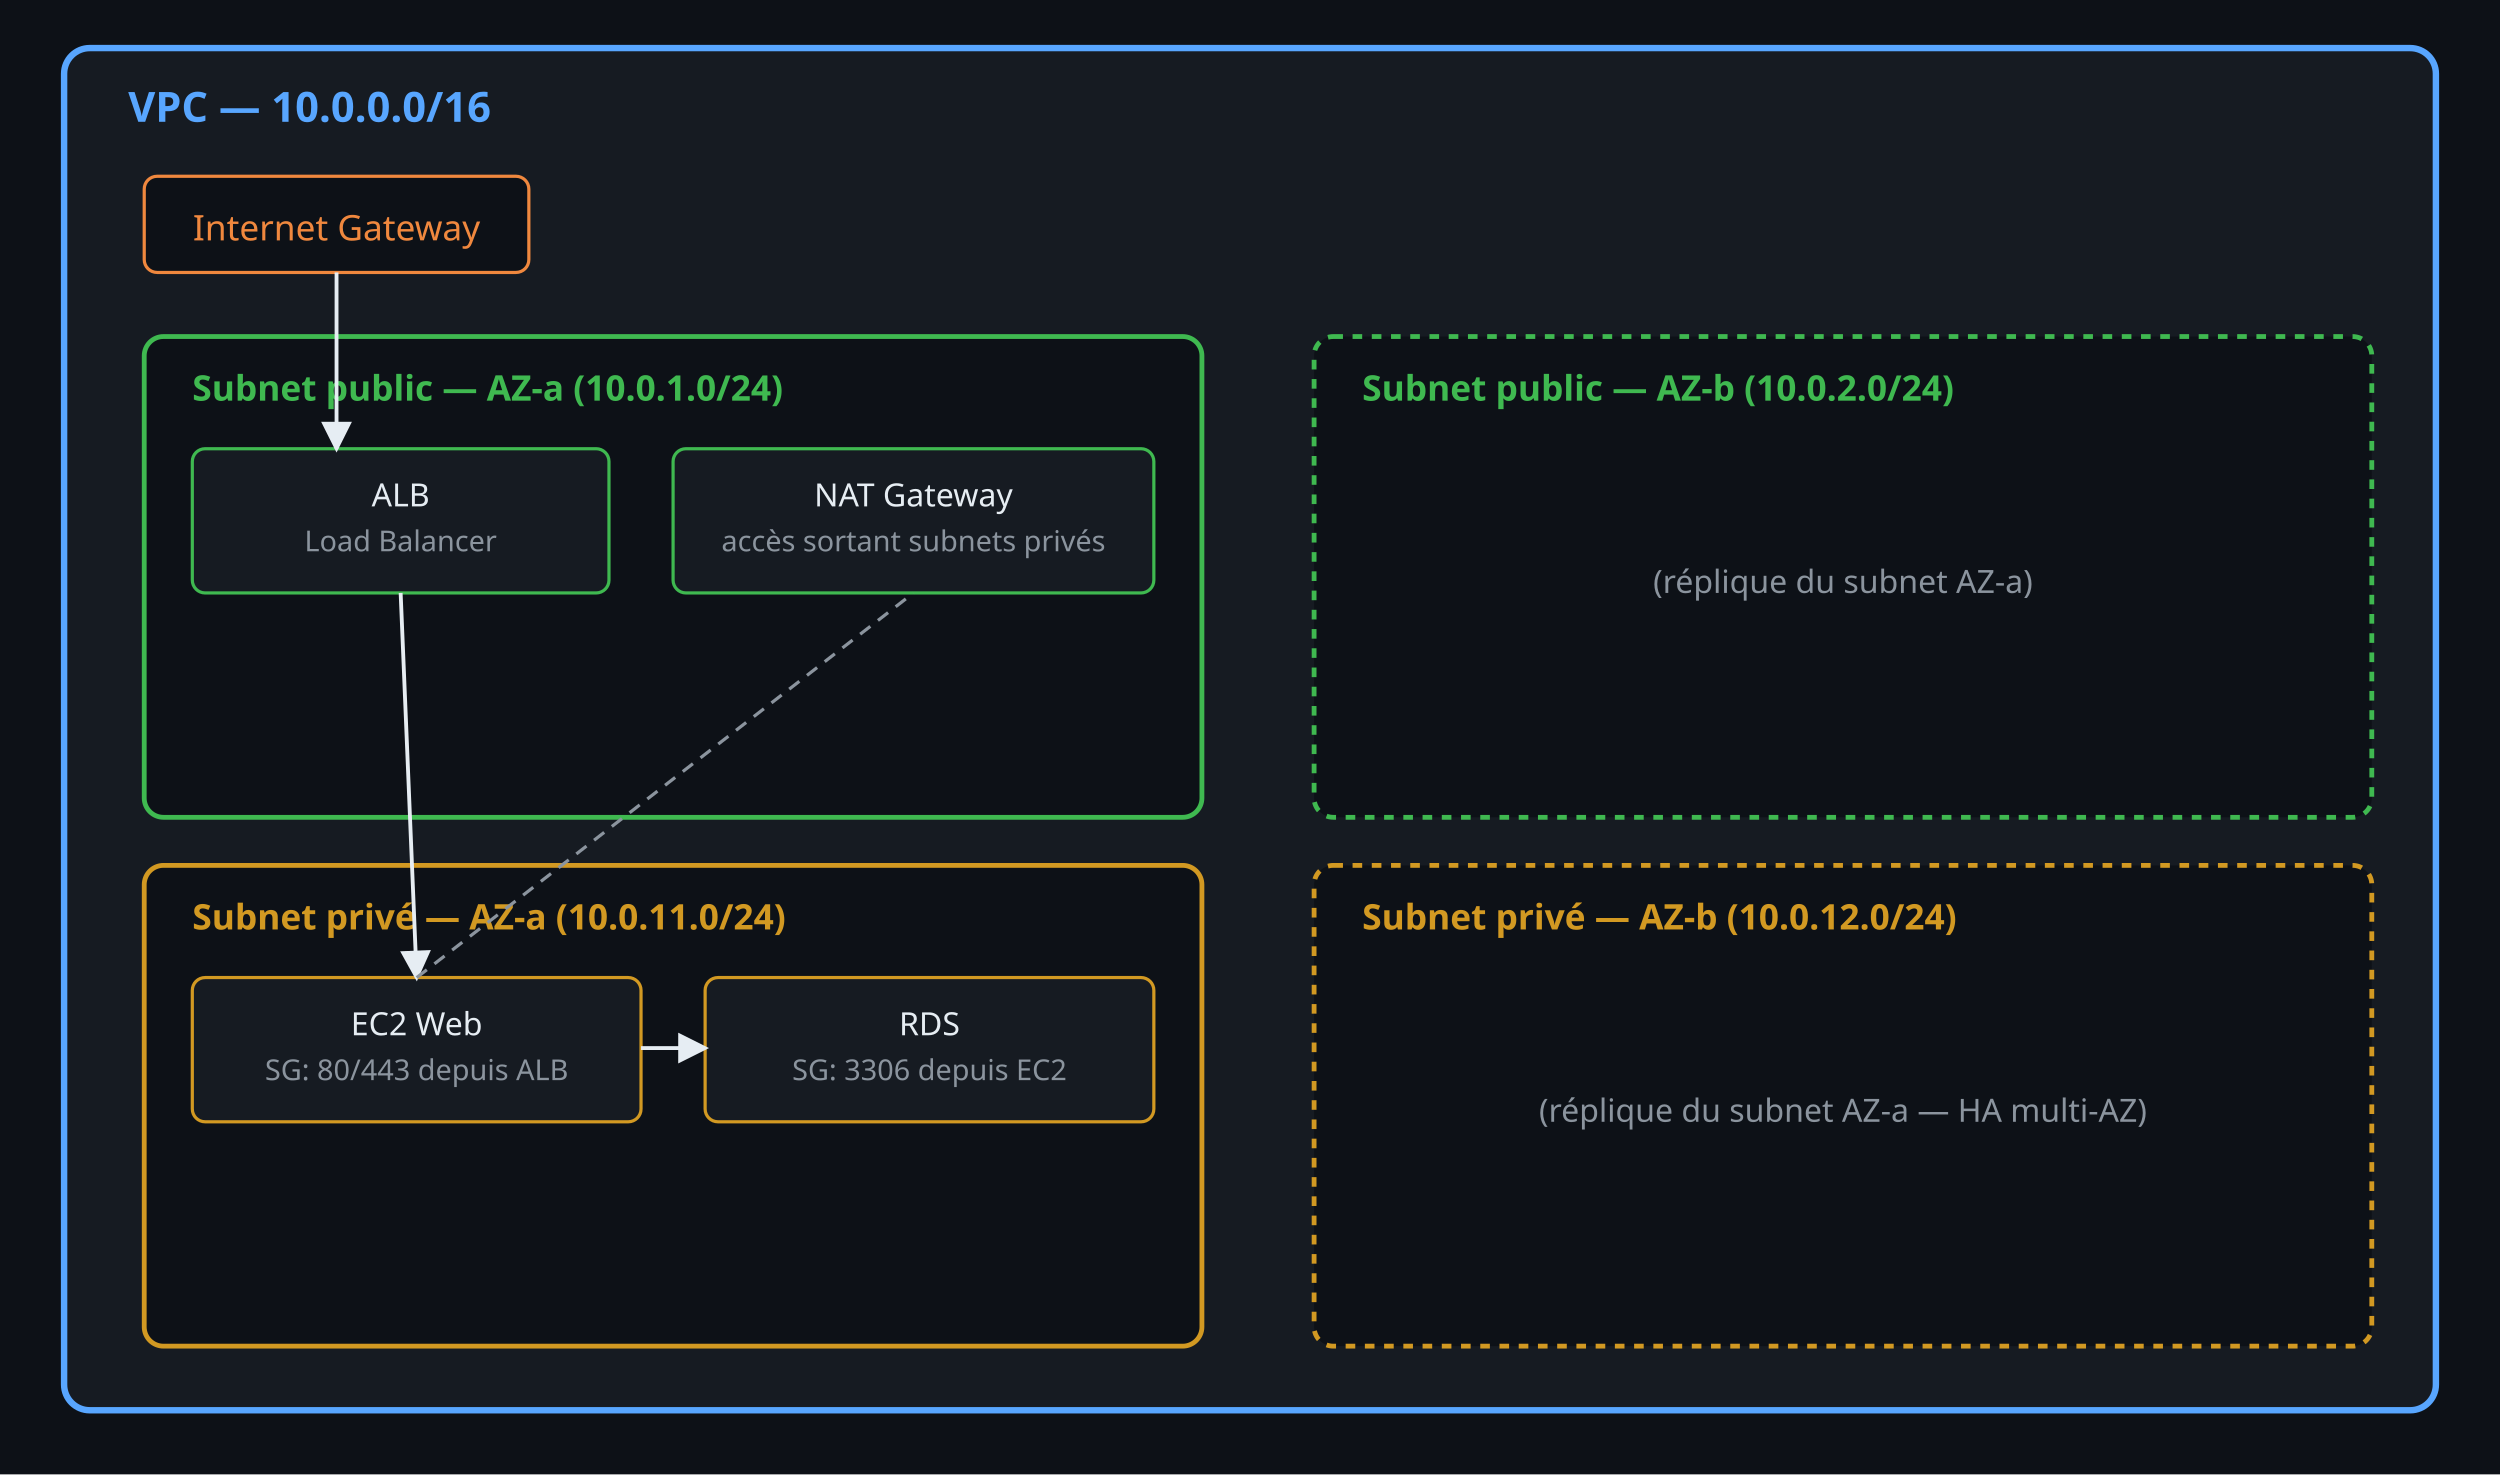
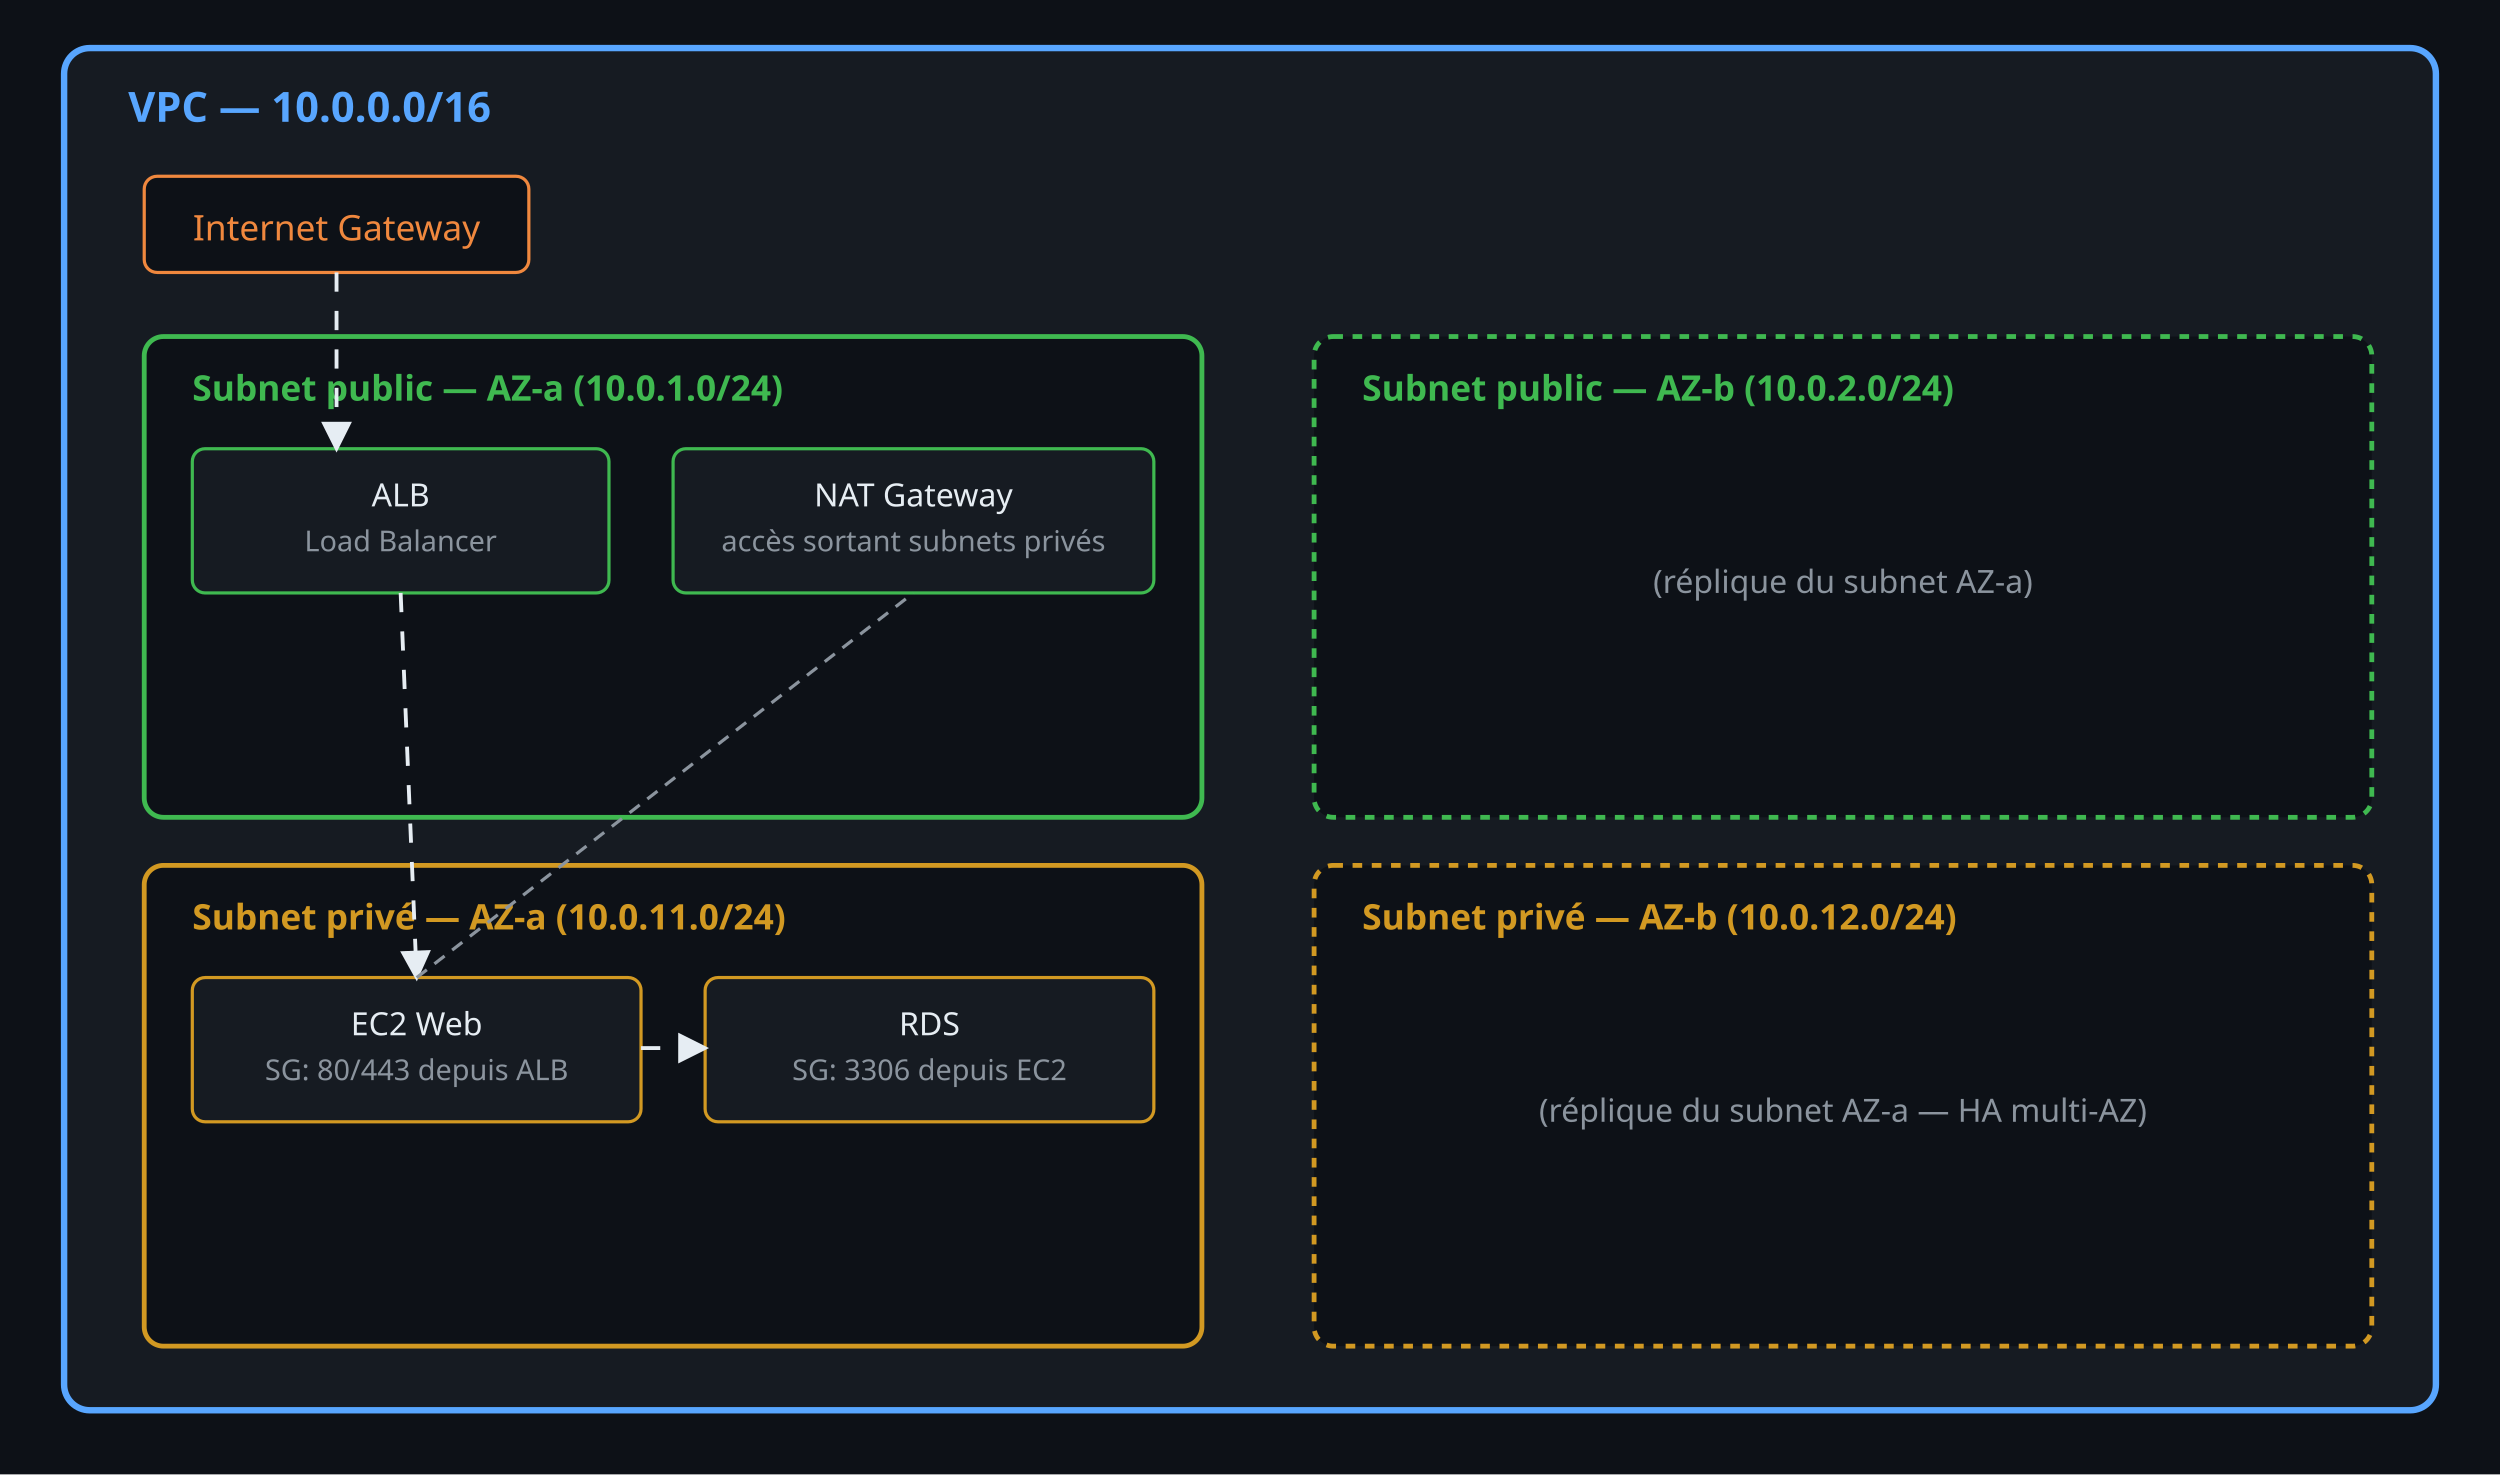
<svg xmlns="http://www.w3.org/2000/svg" viewBox="0 0 780 460" font-family="system-ui, sans-serif">
  <rect width="780" height="460" fill="#0d1117" />
  <rect x="20" y="15" width="740" height="425" rx="8" fill="#161b22" stroke="#58a6ff" stroke-width="2" />
  <text x="40" y="38" fill="#58a6ff" font-size="13" font-weight="bold">VPC — 10.0.0.0/16</text>
  <rect x="45" y="55" width="120" height="30" rx="4" fill="#0d1117" stroke="#f0883e" />
  <text x="105" y="75" text-anchor="middle" fill="#f0883e" font-size="11">Internet Gateway</text>
  <rect x="45" y="105" width="330" height="150" rx="6" fill="#0d1117" stroke="#3fb950" stroke-width="1.5" />
  <text x="60" y="125" fill="#3fb950" font-size="11" font-weight="bold">Subnet public — AZ-a (10.0.1.0/24)</text>
  <rect x="60" y="140" width="130" height="45" rx="4" fill="#161b22" stroke="#3fb950" />
  <text x="125" y="158" text-anchor="middle" fill="#e6edf3" font-size="10">ALB</text>
  <text x="125" y="172" text-anchor="middle" fill="#8b949e" font-size="9">Load Balancer</text>
  <rect x="210" y="140" width="150" height="45" rx="4" fill="#161b22" stroke="#3fb950" />
  <text x="285" y="158" text-anchor="middle" fill="#e6edf3" font-size="10">NAT Gateway</text>
  <text x="285" y="172" text-anchor="middle" fill="#8b949e" font-size="9">accès sortant subnets privés</text>
  <rect x="45" y="270" width="330" height="150" rx="6" fill="#0d1117" stroke="#d29922" stroke-width="1.5" />
  <text x="60" y="290" fill="#d29922" font-size="11" font-weight="bold">Subnet privé — AZ-a (10.0.11.0/24)</text>
  <rect x="60" y="305" width="140" height="45" rx="4" fill="#161b22" stroke="#d29922" />
  <text x="130" y="323" text-anchor="middle" fill="#e6edf3" font-size="10">EC2 Web</text>
  <text x="130" y="337" text-anchor="middle" fill="#8b949e" font-size="9">SG: 80/443 depuis ALB</text>
  <rect x="220" y="305" width="140" height="45" rx="4" fill="#161b22" stroke="#d29922" />
  <text x="290" y="323" text-anchor="middle" fill="#e6edf3" font-size="10">RDS</text>
  <text x="290" y="337" text-anchor="middle" fill="#8b949e" font-size="9">SG: 3306 depuis EC2</text>
  <rect x="410" y="105" width="330" height="150" rx="6" fill="#0d1117" stroke="#3fb950" stroke-width="1.5" stroke-dasharray="3,3" />
  <text x="425" y="125" fill="#3fb950" font-size="11" font-weight="bold">Subnet public — AZ-b (10.0.2.0/24)</text>
  <text x="575" y="185" text-anchor="middle" fill="#8b949e" font-size="10">(réplique du subnet AZ-a)</text>
  <rect x="410" y="270" width="330" height="150" rx="6" fill="#0d1117" stroke="#d29922" stroke-width="1.5" stroke-dasharray="3,3" />
  <text x="425" y="290" fill="#d29922" font-size="11" font-weight="bold">Subnet privé — AZ-b (10.0.12.0/24)</text>
  <text x="575" y="350" text-anchor="middle" fill="#8b949e" font-size="10">(réplique du subnet AZ-a — HA multi-AZ)</text>
-   <line x1="105" y1="85" x2="105" y2="140" stroke="#e6edf3" stroke-width="1.2" marker-end="url(#arrow)" />
-   <line x1="125" y1="185" x2="130" y2="305" stroke="#e6edf3" stroke-width="1.2" marker-end="url(#arrow)" />
-   <line x1="200" y1="327" x2="220" y2="327" stroke="#e6edf3" stroke-width="1.2" marker-end="url(#arrow)" />
+   <line class="flow" x1="105" y1="85" x2="105" y2="140" stroke="#e6edf3" stroke-width="1.2" marker-end="url(#arrow)" />
+   <line class="flow" x1="125" y1="185" x2="130" y2="305" stroke="#e6edf3" stroke-width="1.2" marker-end="url(#arrow)" />
+   <line class="flow" x1="200" y1="327" x2="220" y2="327" stroke="#e6edf3" stroke-width="1.2" marker-end="url(#arrow)" />
  <line x1="130" y1="305" x2="285" y2="185" stroke="#8b949e" stroke-width="1" stroke-dasharray="4,3" />
  <defs>
    <marker id="arrow" markerWidth="8" markerHeight="8" refX="7" refY="4" orient="auto">
      <path d="M0,0 L8,4 L0,8 z" fill="#e6edf3" />
    </marker>
+     <style>.flow{stroke-dasharray:6 6;animation:move 1.5s linear infinite}@keyframes move{to{stroke-dashoffset:-24}}@media(prefers-reduced-motion:reduce){.flow{animation:none}}</style>
  </defs>
</svg>
